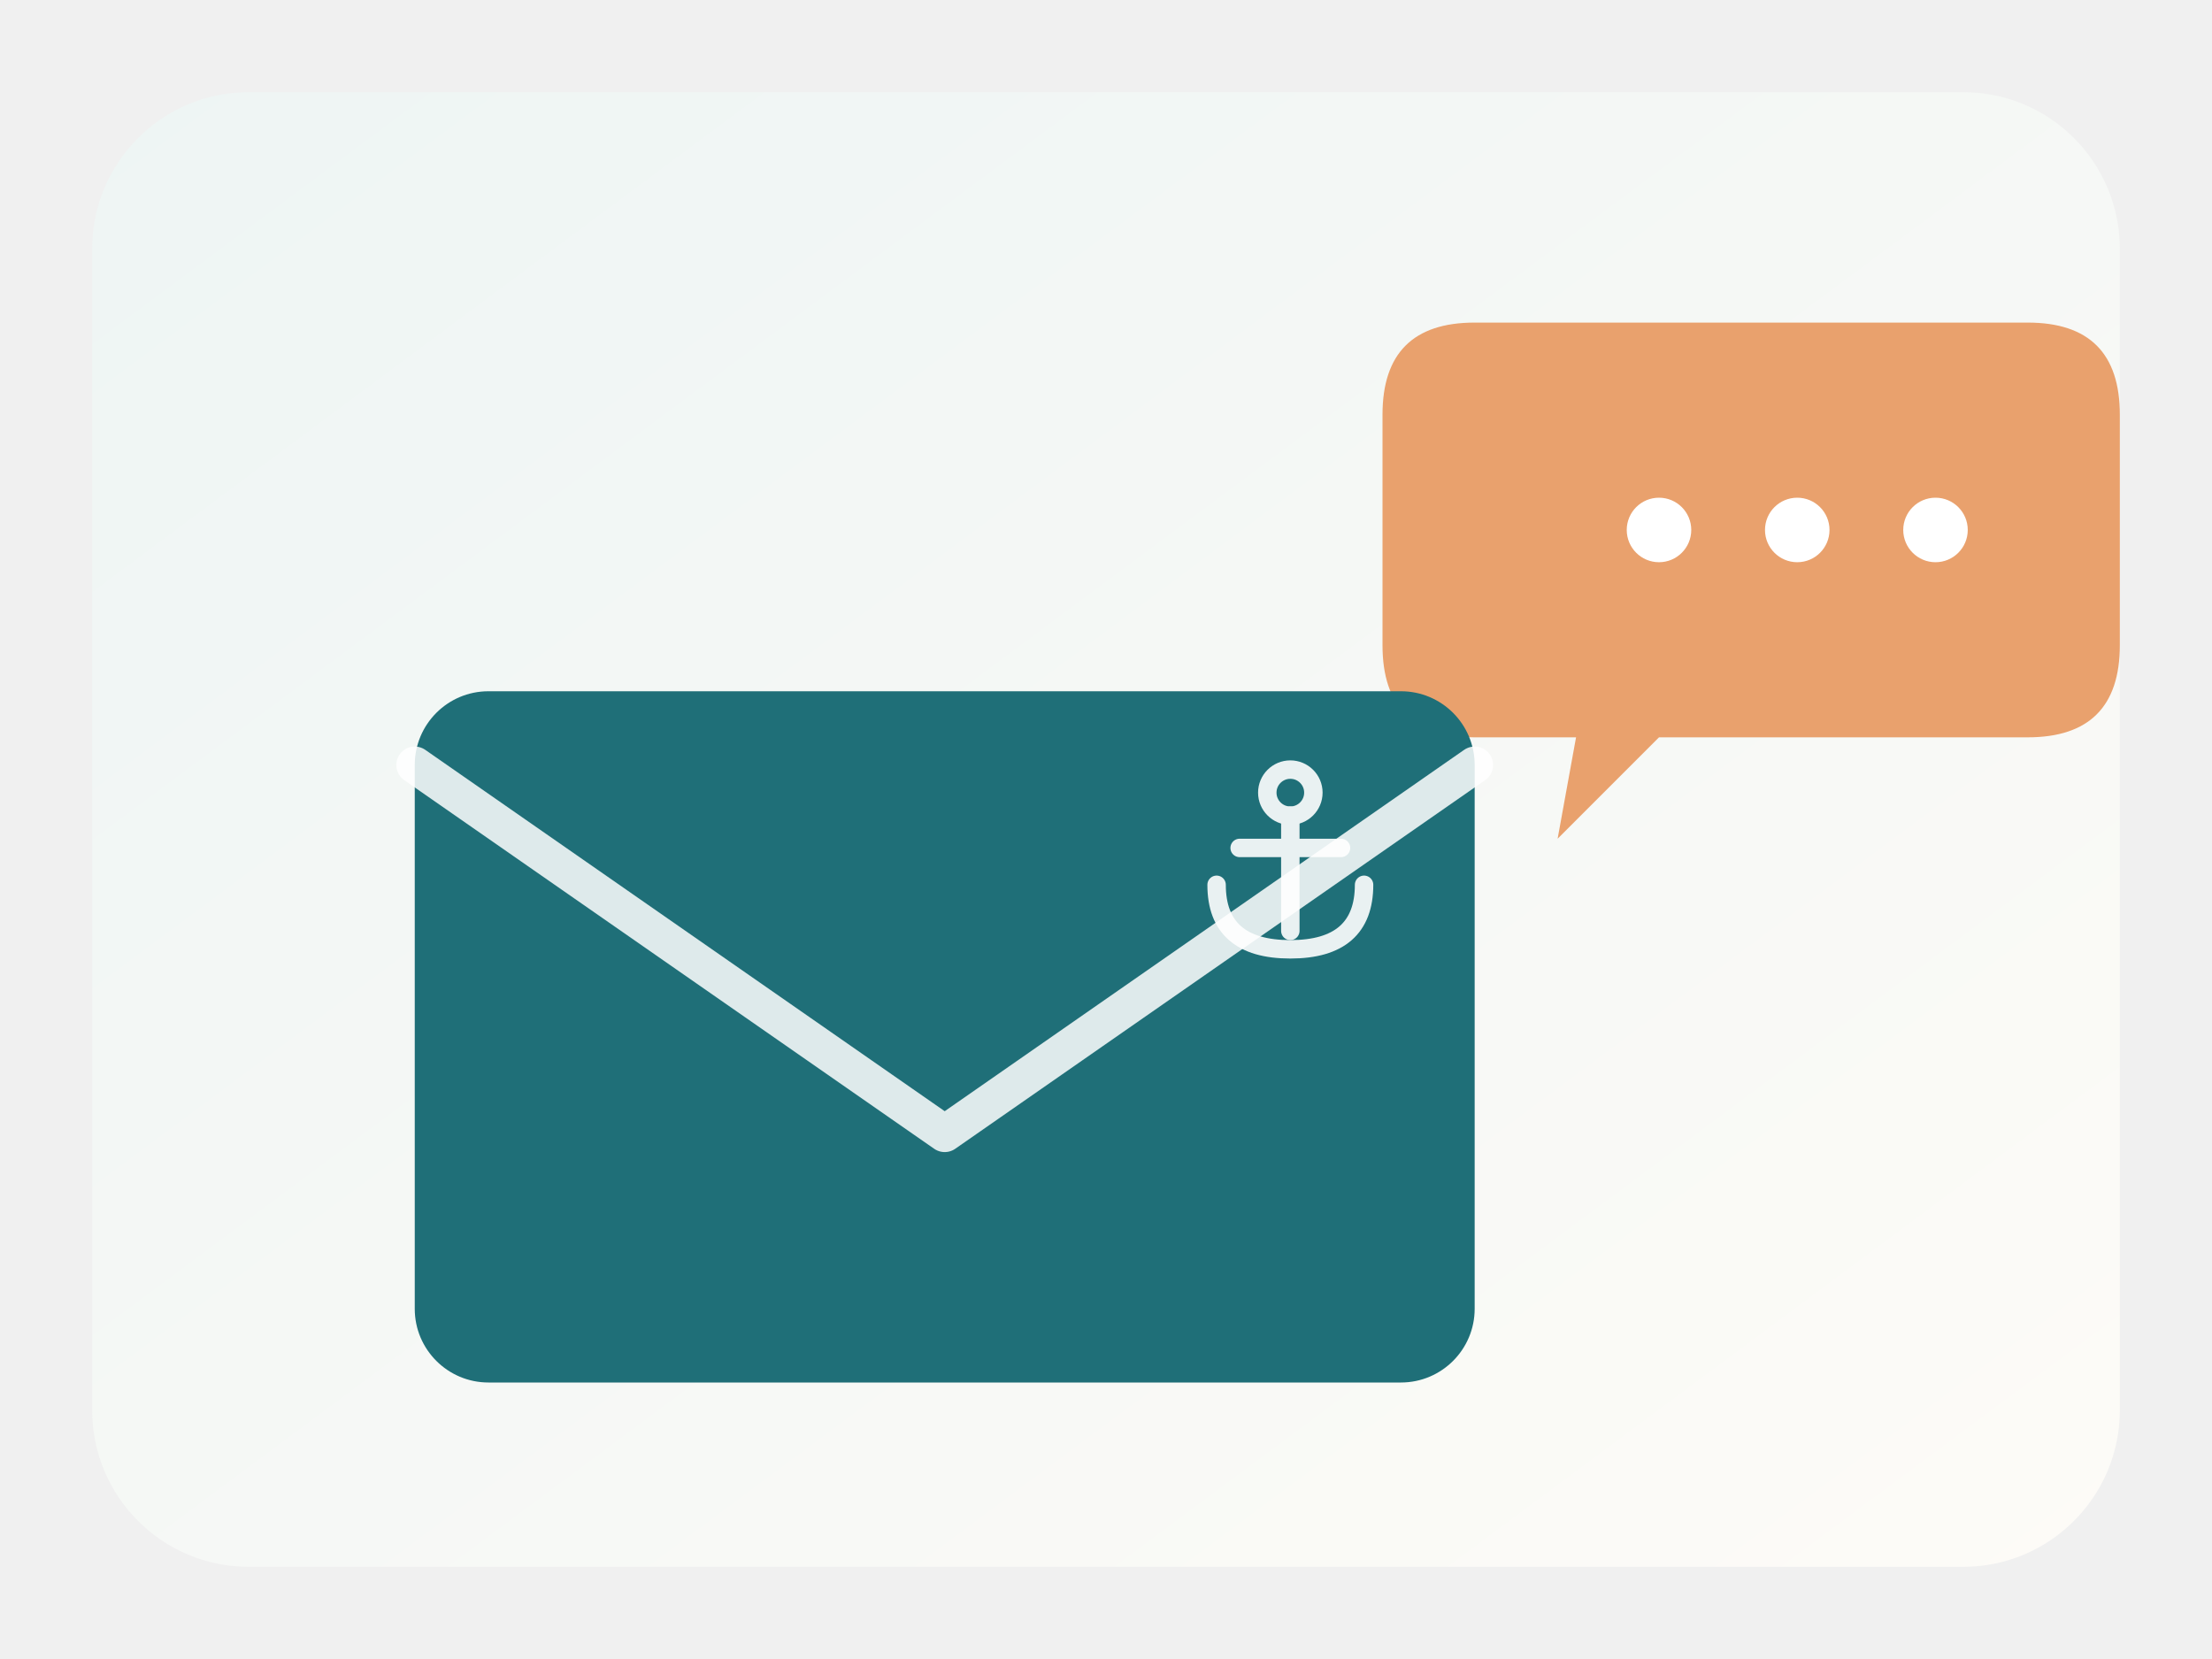
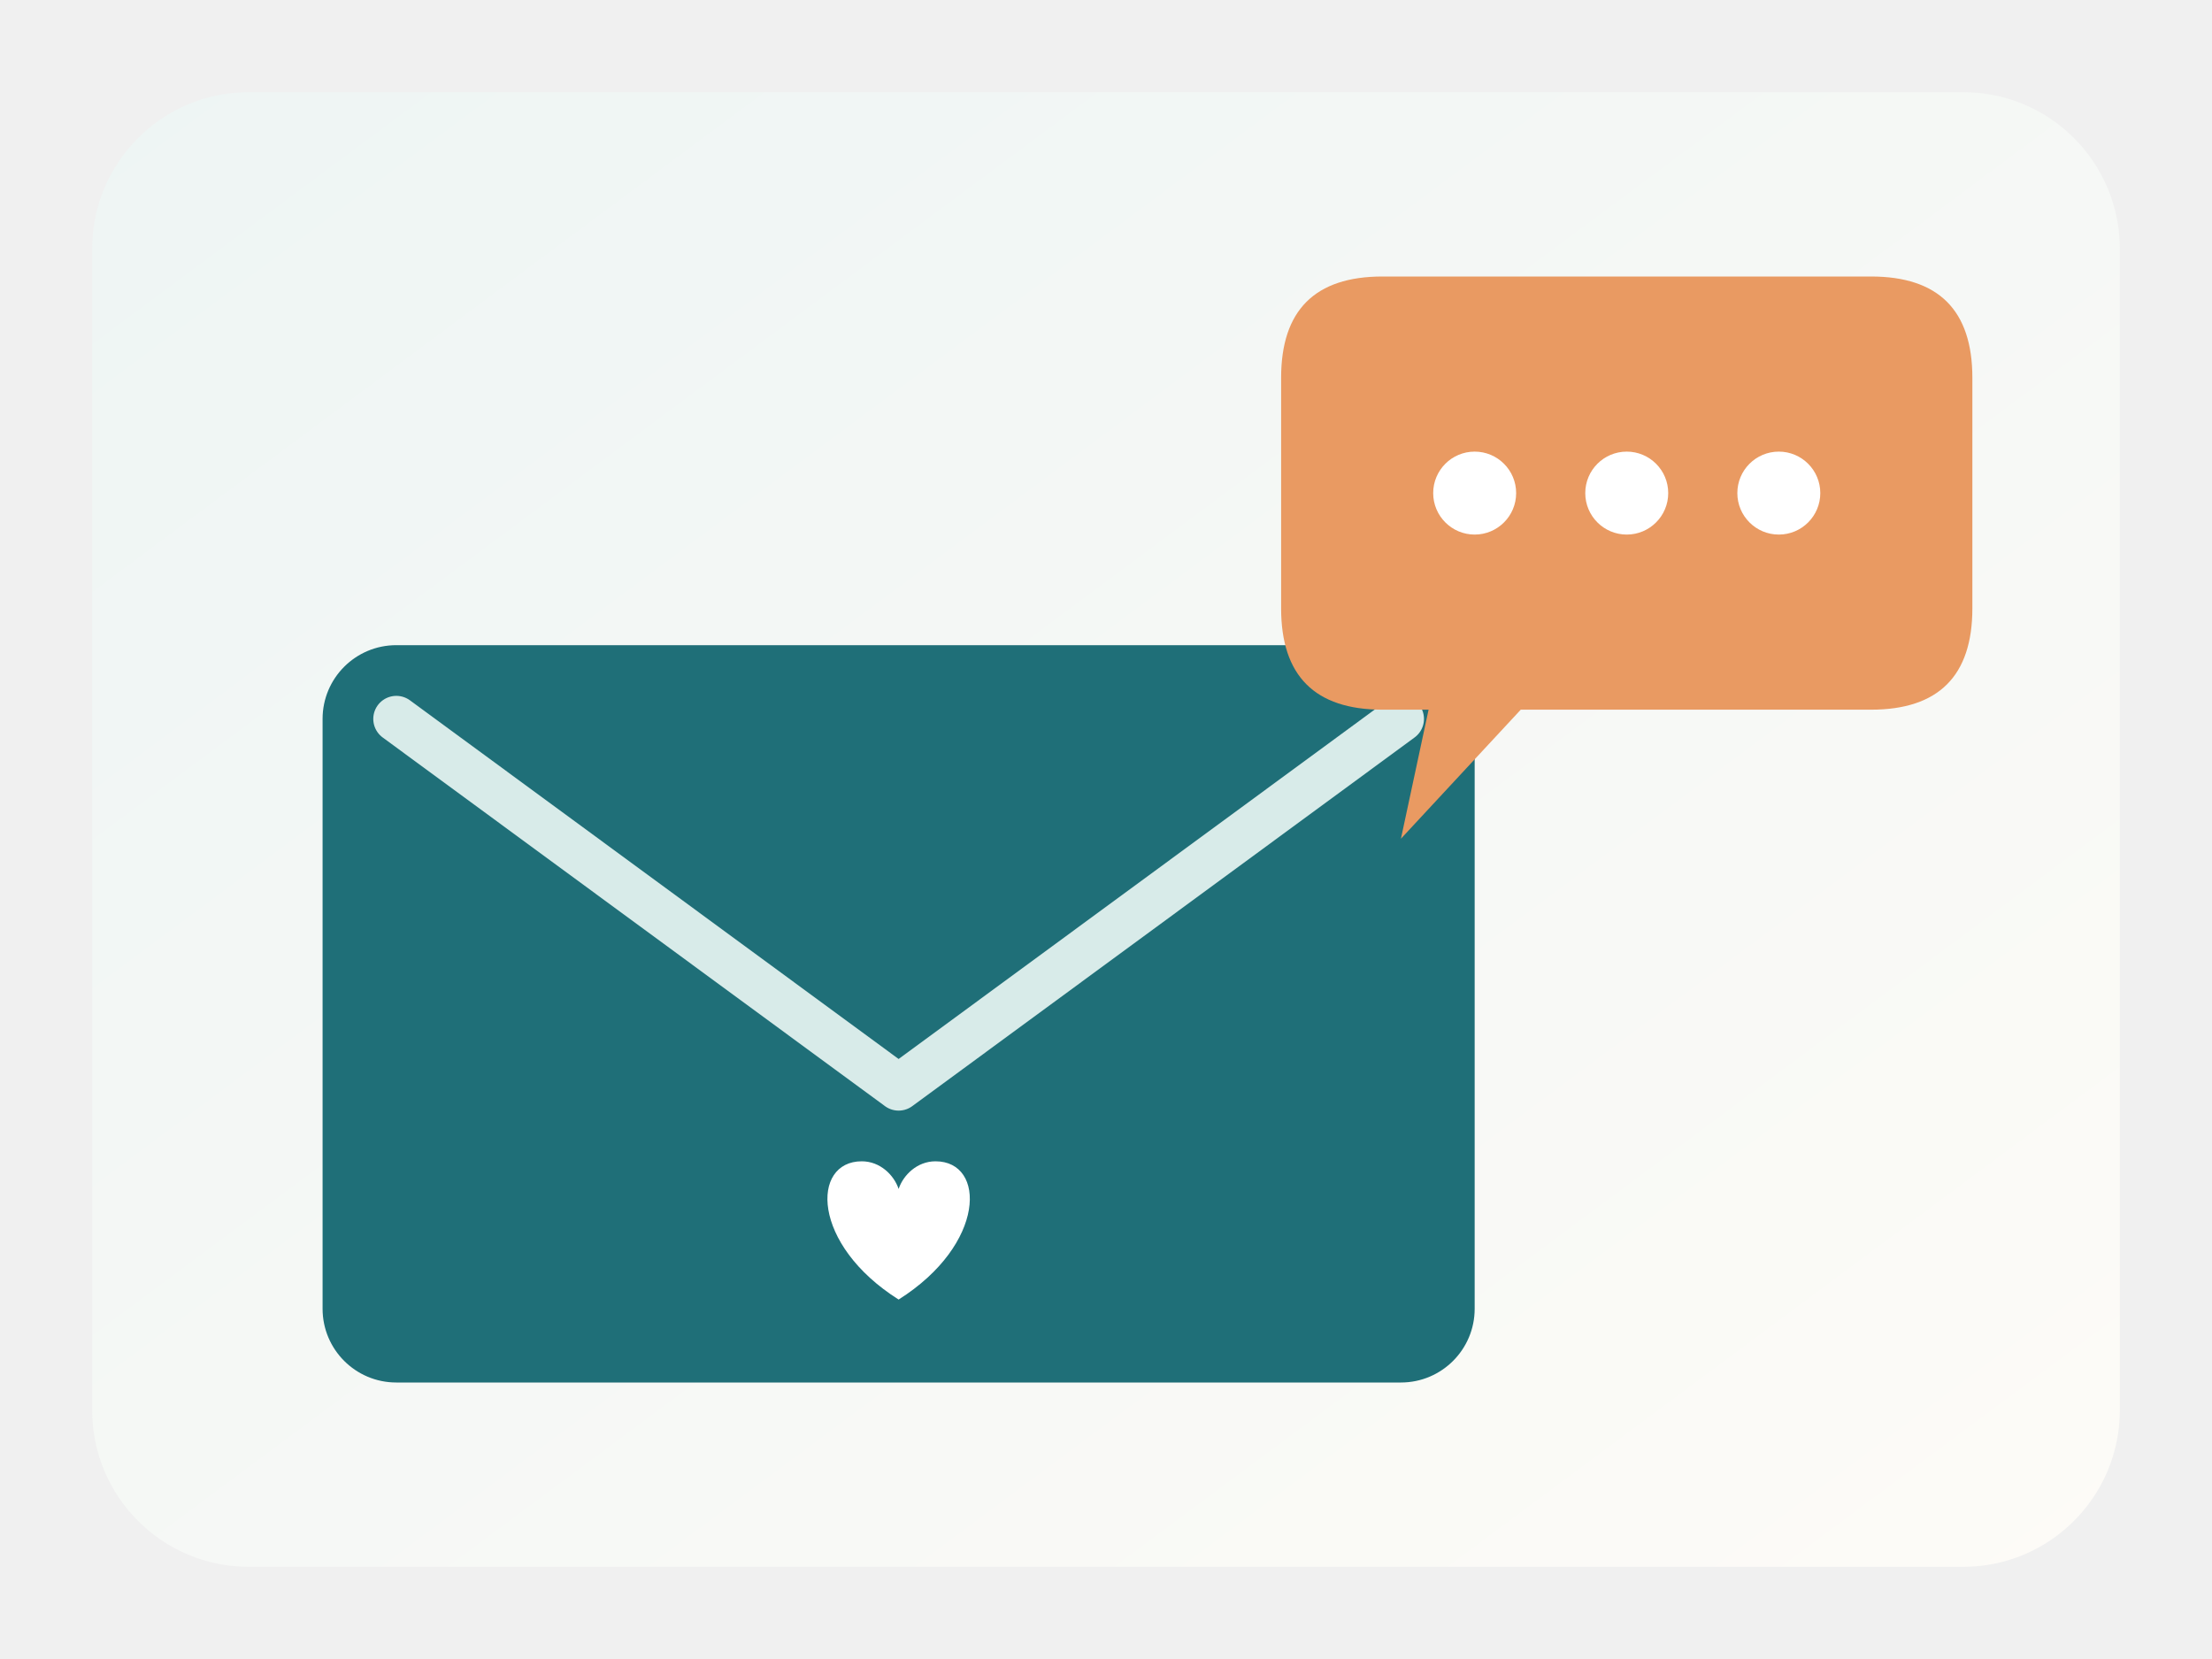
- <svg xmlns="http://www.w3.org/2000/svg" viewBox="0 0 480 360" role="img" aria-label="Nehmen Sie Kontakt auf – ein Briefumschlag mit Anker">
+ <svg xmlns="http://www.w3.org/2000/svg" viewBox="0 0 480 360" role="img" aria-label="Nehmen Sie Kontakt auf: ein Briefumschlag mit Herz und eine Sprechblase">
  <defs>
    <linearGradient id="bg4" x1="0" y1="0" x2="1" y2="1">
      <stop offset="0" stop-color="#eef5f4" />
      <stop offset="1" stop-color="#fdfbf7" />
    </linearGradient>
  </defs>
  <rect x="20" y="20" width="440" height="320" rx="34" fill="url(#bg4)" />
-   <g transform="translate(300 70)">
-     <path d="M0 0 L120 0 Q140 0 140 20 L140 70 Q140 90 120 90 L40 90 L18 112 L22 90 L0 90 Q-20 90 -20 70 L-20 20 Q-20 0 0 0Z" transform="translate(20 0)" fill="#e8985e" opacity="0.9" />
-     <g fill="#ffffff">
-       <circle cx="60" cy="45" r="7" />
-       <circle cx="90" cy="45" r="7" />
-       <circle cx="120" cy="45" r="7" />
-     </g>
-   </g>
-   <g transform="translate(90 150)">
-     <rect x="0" y="0" width="230" height="150" rx="16" fill="#1f6f78" />
-     <path d="M0 16 L115 96 L230 16" fill="none" stroke="#ffffff" stroke-width="8" stroke-linecap="round" stroke-linejoin="round" opacity="0.85" />
-     <g transform="translate(190 34)" stroke="#ffffff" stroke-width="4" stroke-linecap="round" fill="none" opacity="0.9">
-       <circle cx="0" cy="-12" r="5" />
-       <line x1="0" y1="-7" x2="0" y2="18" />
-       <line x1="-11" y1="0" x2="11" y2="0" />
-       <path d="M-16 8 Q-16 22 0 22 Q16 22 16 8" />
-     </g>
-   </g>
+   <rect x="70" y="140" width="250" height="160" rx="16" fill="#1f6f78" />
+   <path d="M86 156 L195 236 L304 156" stroke="#d8ebe9" stroke-width="10" fill="none" stroke-linecap="round" stroke-linejoin="round" />
+   <path d="M195 282 C176 270 176 252 187 252 C191 252 194 255 195 258 C196 255 199 252 203 252 C214 252 214 270 195 282 Z" fill="#ffffff" />
+   <path d="M300 60 H406 Q428 60 428 82 V132 Q428 154 406 154 H330 L304 182 L310 154 H300 Q278 154 278 132 V82 Q278 60 300 60 Z" fill="#e99a62" />
+   <circle cx="320" cy="107" r="9" fill="#ffffff" />
+   <circle cx="353" cy="107" r="9" fill="#ffffff" />
+   <circle cx="386" cy="107" r="9" fill="#ffffff" />
</svg>
